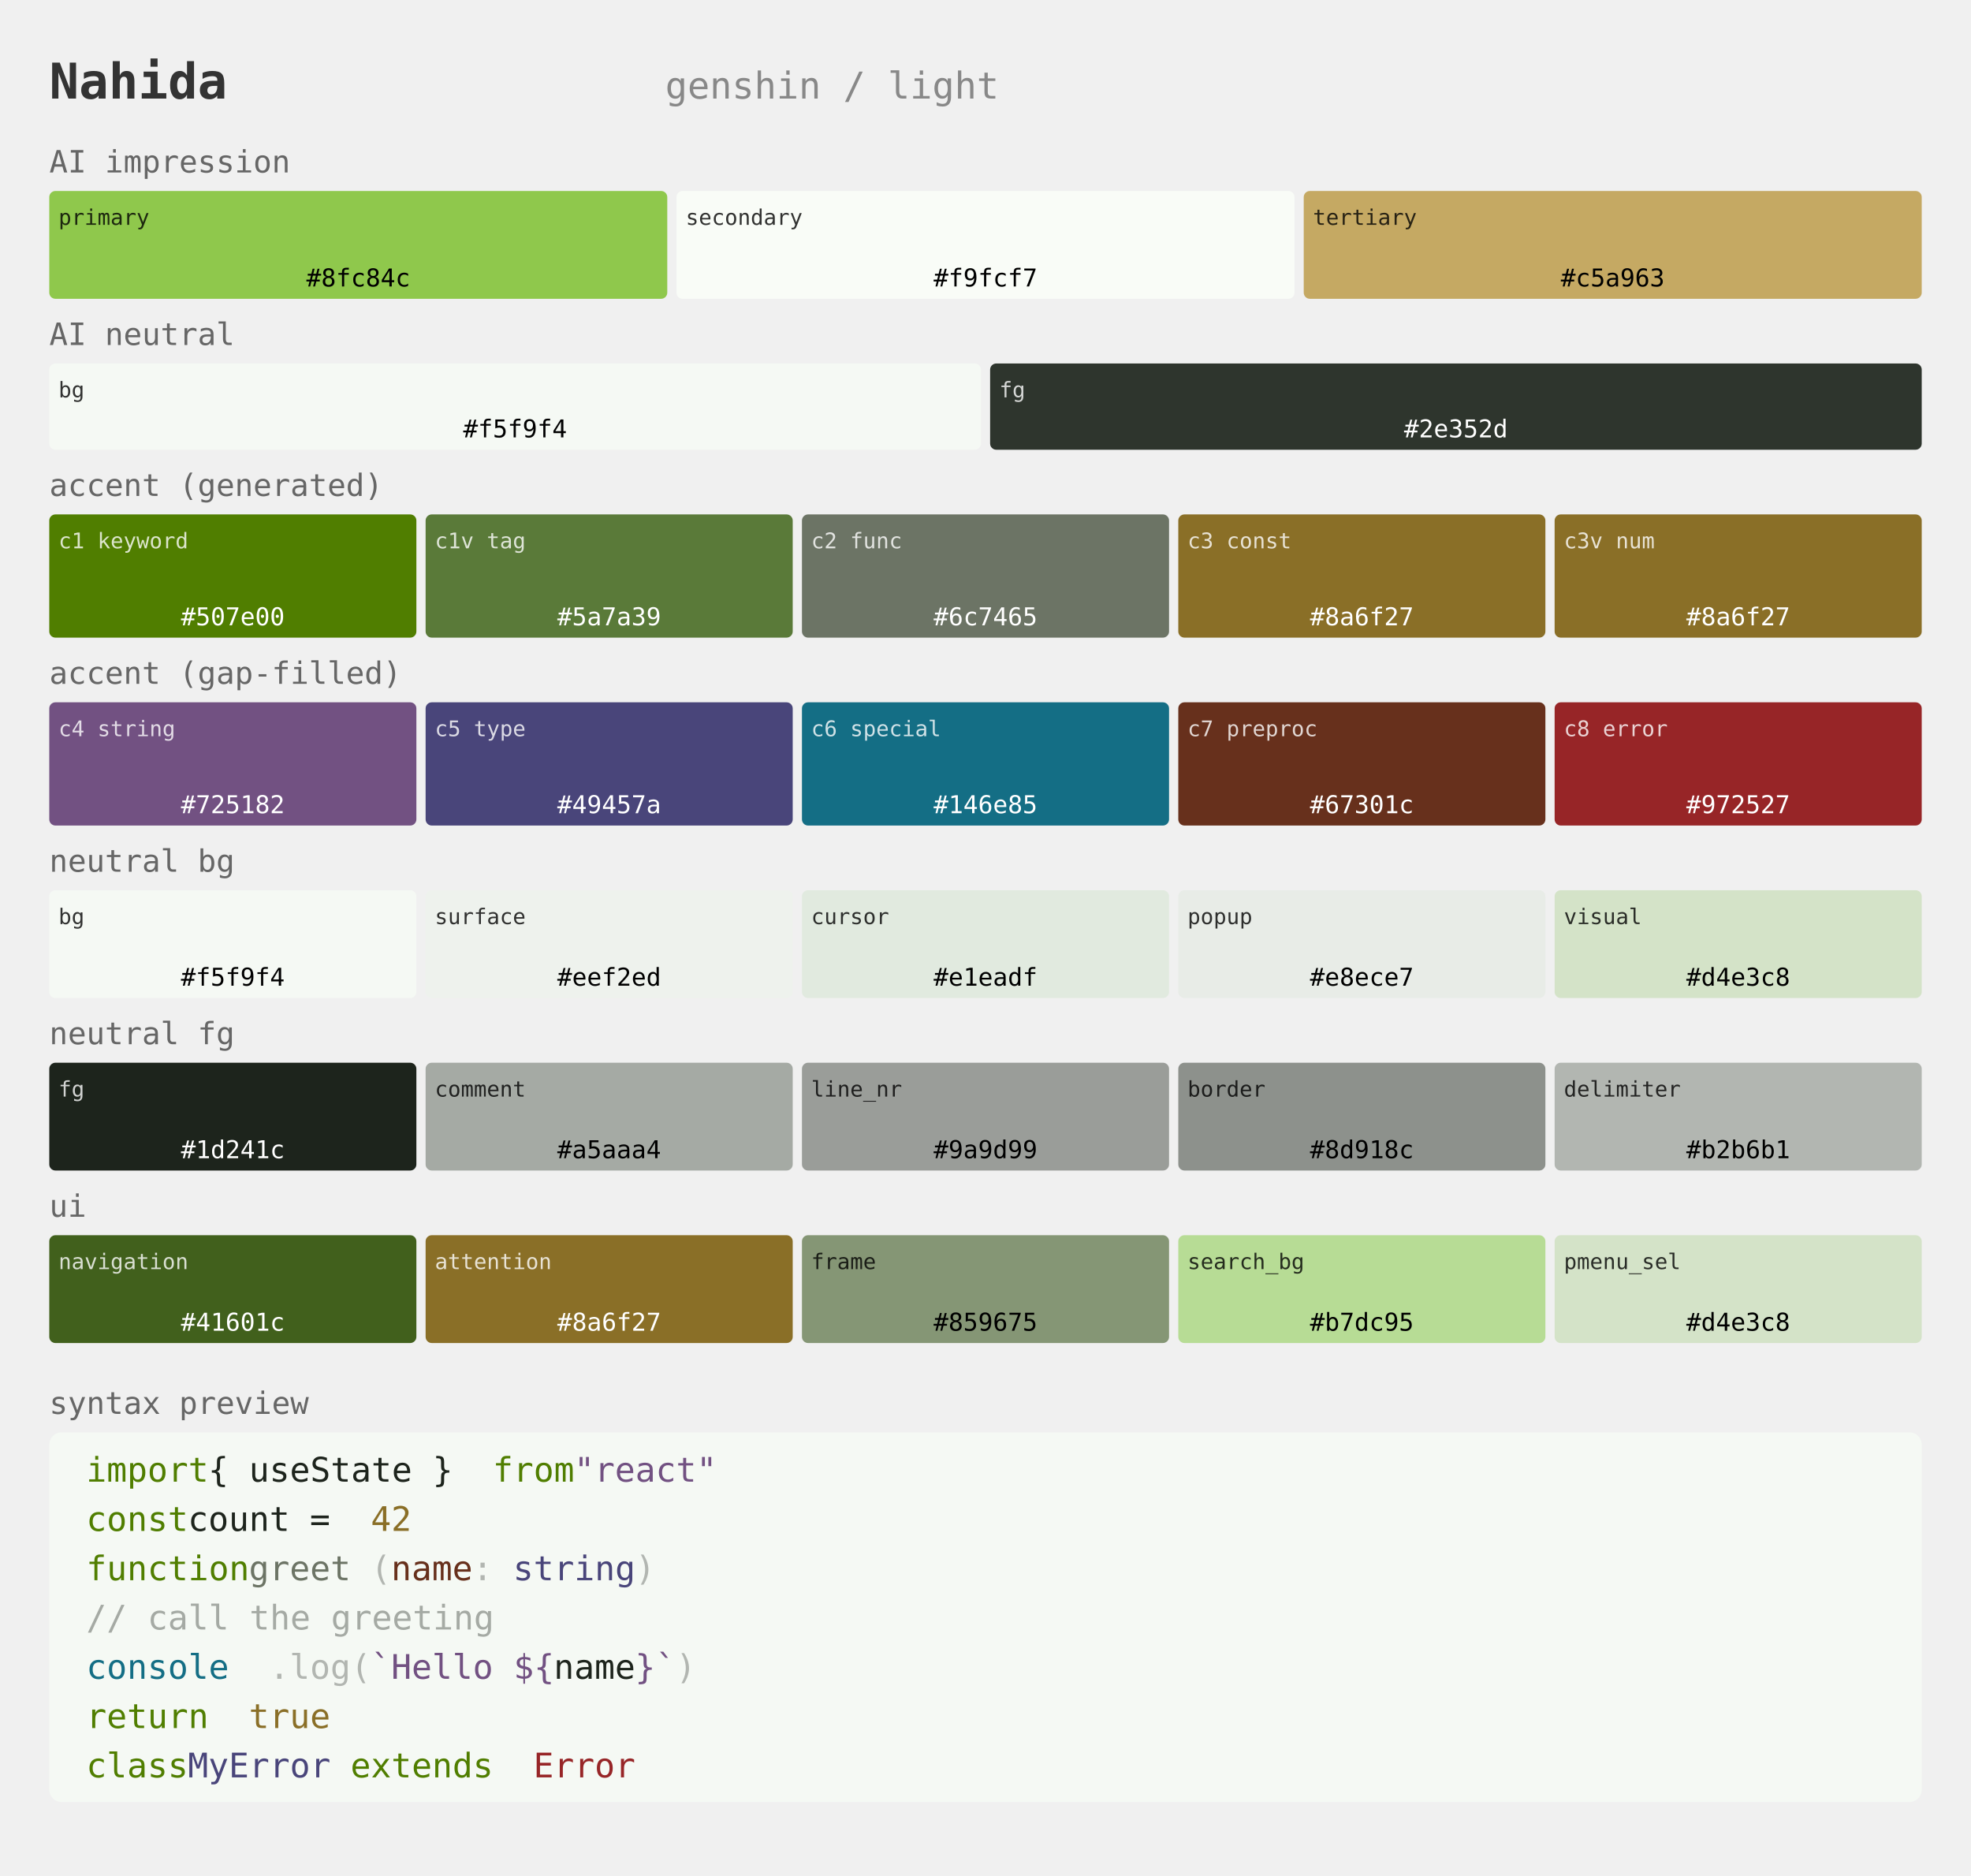
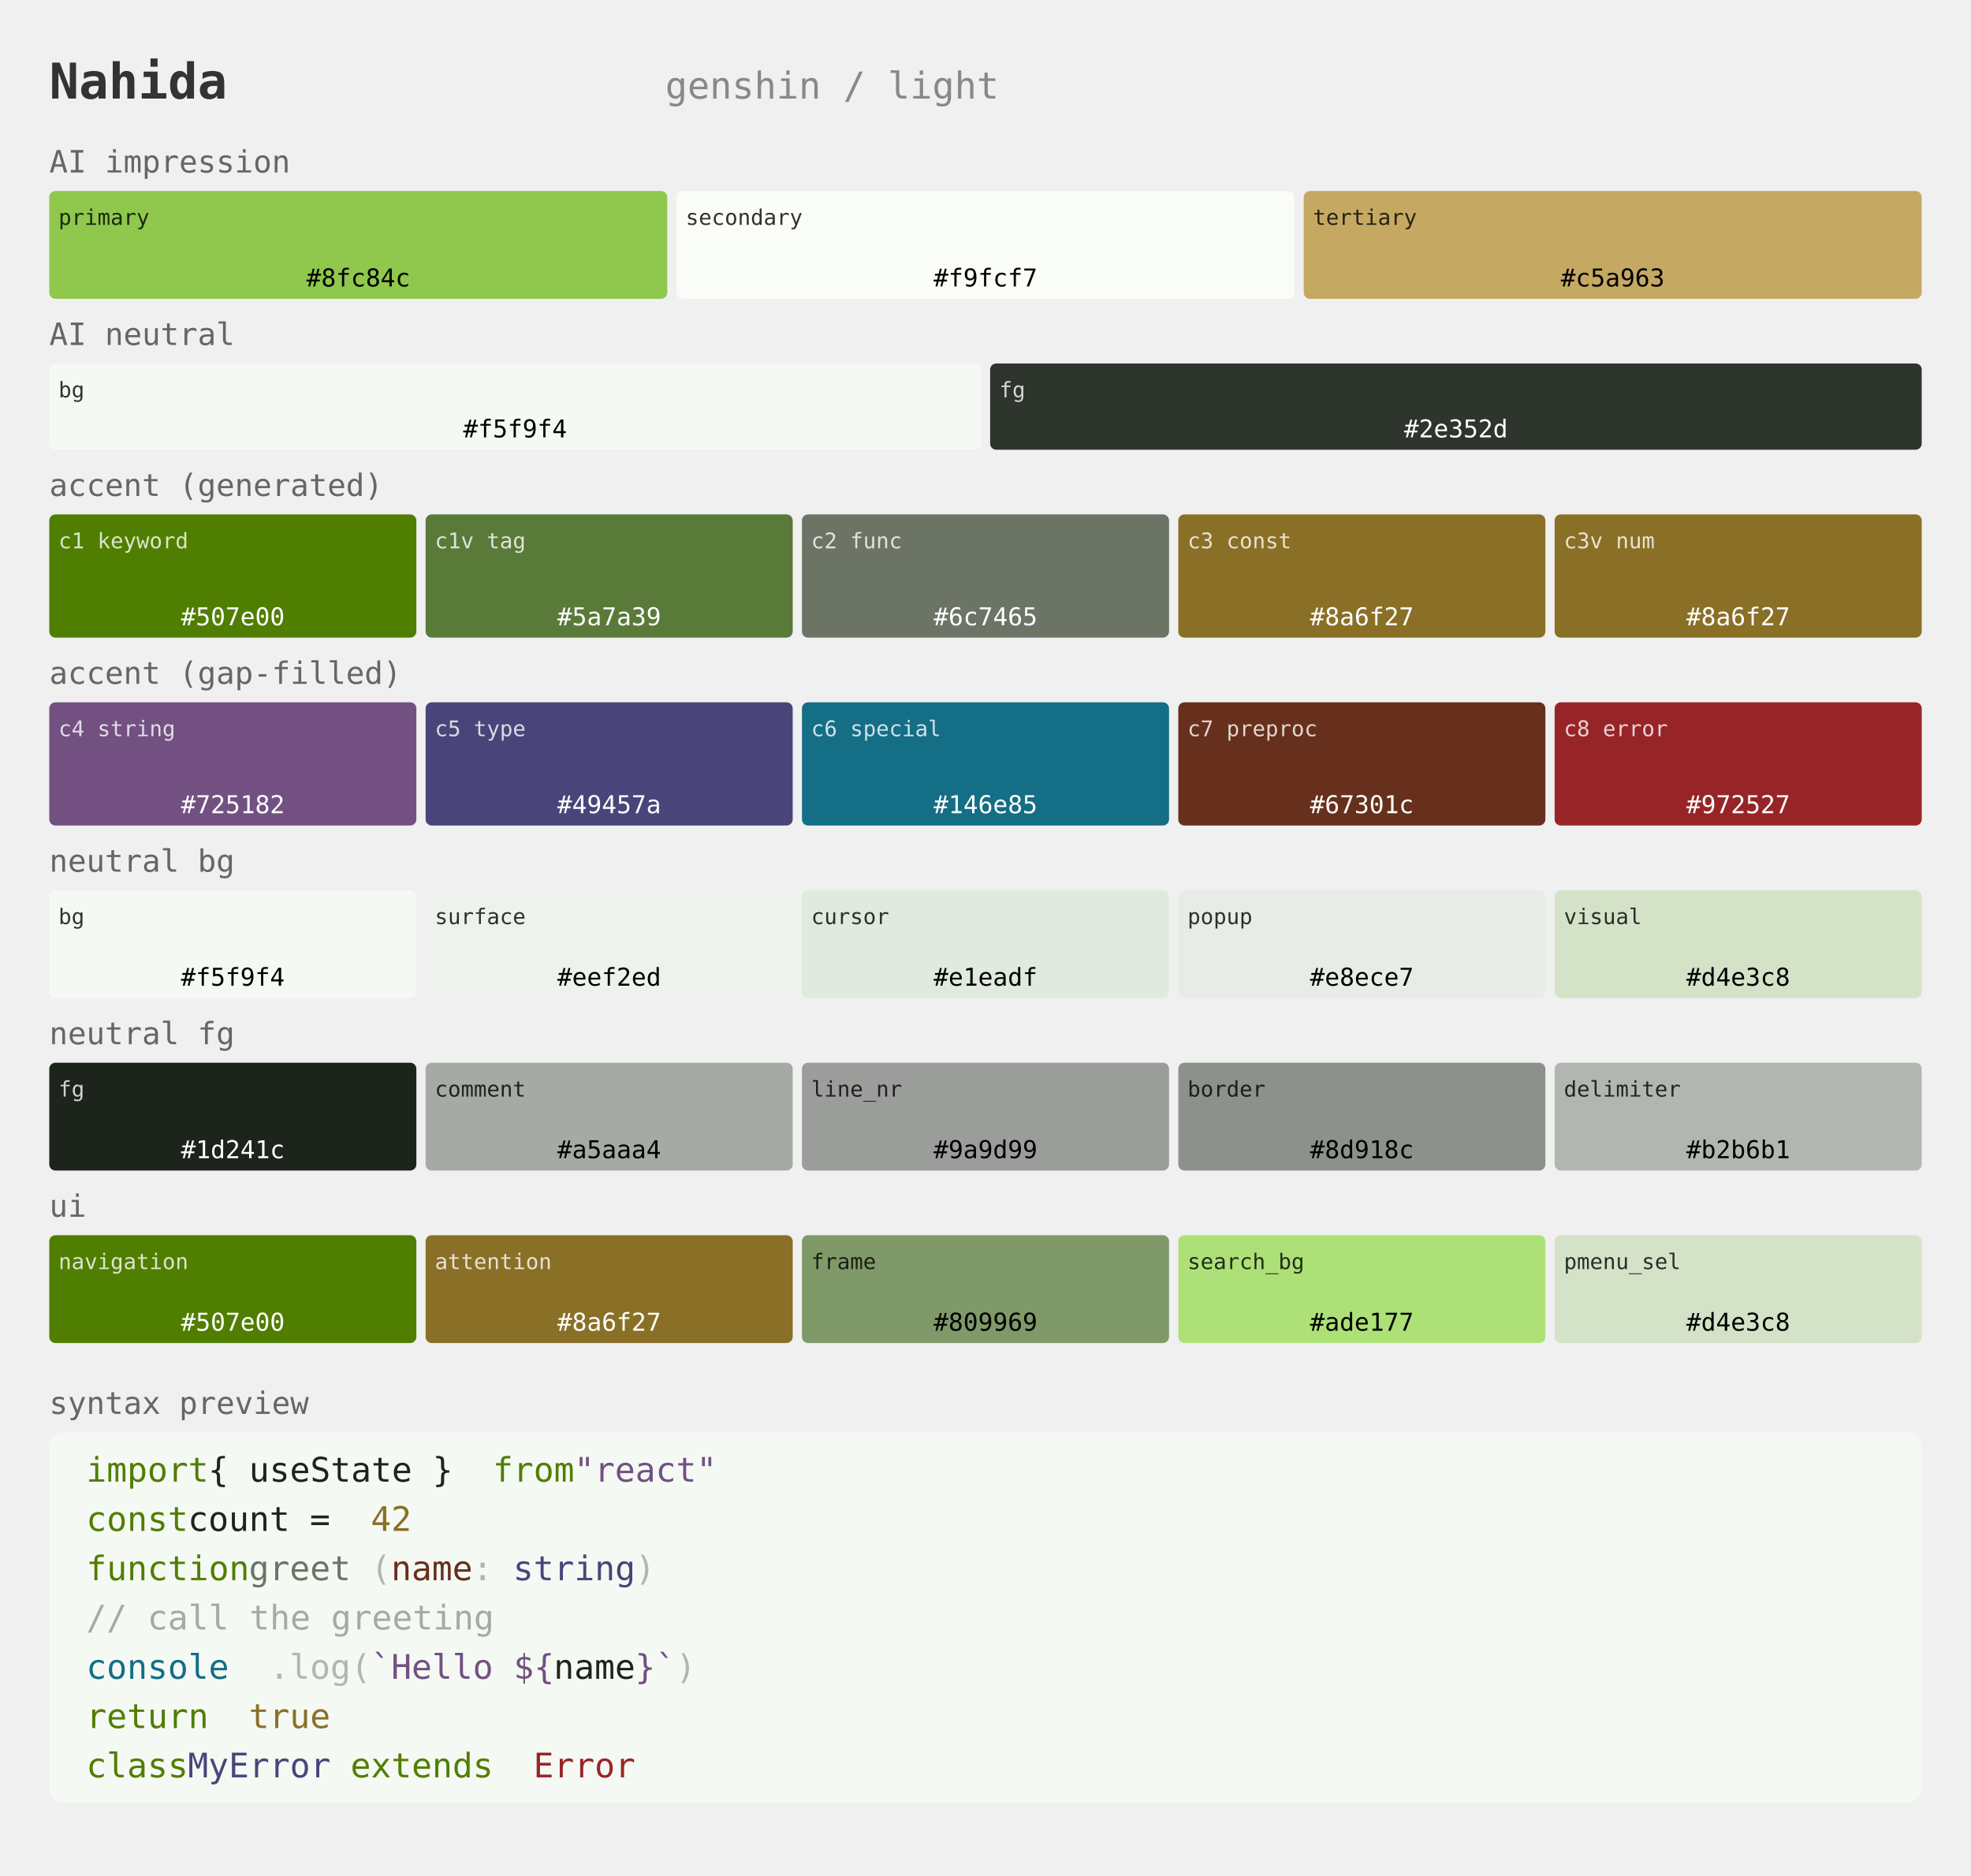
<svg xmlns="http://www.w3.org/2000/svg" width="640" height="609" style="background:#f5f5f5; font-family:ui-monospace,monospace;">
  <text x="16" y="32" fill="#333" font-size="16" font-weight="bold">Nahida</text>
  <text x="216" y="32" fill="#888" font-size="12">genshin / light</text>
  <text x="16" y="56" fill="#666" font-size="10">AI impression</text>
  <rect x="16" y="62" width="200.667" height="35" fill="#8fc84c" rx="2" />
  <text x="19" y="73" fill="#000000" font-size="7" opacity="0.8">primary</text>
  <text x="116.333" y="93" fill="#000000" font-size="8" text-anchor="middle">#8fc84c</text>
  <rect x="219.667" y="62" width="200.667" height="35" fill="#f9fcf7" rx="2" />
  <text x="222.667" y="73" fill="#000000" font-size="7" opacity="0.8">secondary</text>
  <text x="320" y="93" fill="#000000" font-size="8" text-anchor="middle">#f9fcf7</text>
  <rect x="423.333" y="62" width="200.667" height="35" fill="#c5a963" rx="2" />
  <text x="426.333" y="73" fill="#000000" font-size="7" opacity="0.8">tertiary</text>
  <text x="523.667" y="93" fill="#000000" font-size="8" text-anchor="middle">#c5a963</text>
  <text x="16" y="112" fill="#666" font-size="10">AI neutral</text>
  <rect x="16" y="118" width="302.5" height="28" fill="#f5f9f4" rx="2" />
  <text x="19" y="129" fill="#000000" font-size="7" opacity="0.8">bg</text>
  <text x="167.25" y="142" fill="#000000" font-size="8" text-anchor="middle">#f5f9f4</text>
  <rect x="321.5" y="118" width="302.5" height="28" fill="#2e352d" rx="2" />
  <text x="324.5" y="129" fill="#ffffff" font-size="7" opacity="0.8">fg</text>
  <text x="472.75" y="142" fill="#ffffff" font-size="8" text-anchor="middle">#2e352d</text>
  <text x="16" y="161" fill="#666" font-size="10">accent (generated)</text>
  <rect x="16" y="167" width="119.2" height="40" fill="#507e00" rx="2" />
  <text x="19" y="178" fill="#ffffff" font-size="7" opacity="0.8">c1 keyword</text>
  <text x="75.6" y="203" fill="#ffffff" font-size="8" text-anchor="middle">#507e00</text>
  <rect x="138.2" y="167" width="119.2" height="40" fill="#5a7a39" rx="2" />
  <text x="141.2" y="178" fill="#ffffff" font-size="7" opacity="0.8">c1v tag</text>
  <text x="197.8" y="203" fill="#ffffff" font-size="8" text-anchor="middle">#5a7a39</text>
  <rect x="260.4" y="167" width="119.2" height="40" fill="#6c7465" rx="2" />
  <text x="263.4" y="178" fill="#ffffff" font-size="7" opacity="0.8">c2 func</text>
  <text x="320" y="203" fill="#ffffff" font-size="8" text-anchor="middle">#6c7465</text>
  <rect x="382.6" y="167" width="119.2" height="40" fill="#8a6f27" rx="2" />
  <text x="385.6" y="178" fill="#ffffff" font-size="7" opacity="0.8">c3 const</text>
  <text x="442.2" y="203" fill="#ffffff" font-size="8" text-anchor="middle">#8a6f27</text>
  <rect x="504.8" y="167" width="119.2" height="40" fill="#8a6f27" rx="2" />
  <text x="507.8" y="178" fill="#ffffff" font-size="7" opacity="0.8">c3v num</text>
  <text x="564.4" y="203" fill="#ffffff" font-size="8" text-anchor="middle">#8a6f27</text>
  <text x="16" y="222" fill="#666" font-size="10">accent (gap-filled)</text>
  <rect x="16" y="228" width="119.2" height="40" fill="#725182" rx="2" />
  <text x="19" y="239" fill="#ffffff" font-size="7" opacity="0.8">c4 string</text>
  <text x="75.6" y="264" fill="#ffffff" font-size="8" text-anchor="middle">#725182</text>
  <rect x="138.2" y="228" width="119.2" height="40" fill="#49457a" rx="2" />
  <text x="141.2" y="239" fill="#ffffff" font-size="7" opacity="0.8">c5 type</text>
  <text x="197.8" y="264" fill="#ffffff" font-size="8" text-anchor="middle">#49457a</text>
  <rect x="260.4" y="228" width="119.2" height="40" fill="#146e85" rx="2" />
  <text x="263.4" y="239" fill="#ffffff" font-size="7" opacity="0.8">c6 special</text>
  <text x="320" y="264" fill="#ffffff" font-size="8" text-anchor="middle">#146e85</text>
  <rect x="382.6" y="228" width="119.2" height="40" fill="#67301c" rx="2" />
  <text x="385.6" y="239" fill="#ffffff" font-size="7" opacity="0.8">c7 preproc</text>
  <text x="442.2" y="264" fill="#ffffff" font-size="8" text-anchor="middle">#67301c</text>
  <rect x="504.8" y="228" width="119.2" height="40" fill="#972527" rx="2" />
  <text x="507.8" y="239" fill="#ffffff" font-size="7" opacity="0.8">c8 error</text>
  <text x="564.4" y="264" fill="#ffffff" font-size="8" text-anchor="middle">#972527</text>
  <text x="16" y="283" fill="#666" font-size="10">neutral bg</text>
  <rect x="16" y="289" width="119.2" height="35" fill="#f5f9f4" rx="2" />
  <text x="19" y="300" fill="#000000" font-size="7" opacity="0.8">bg</text>
  <text x="75.6" y="320" fill="#000000" font-size="8" text-anchor="middle">#f5f9f4</text>
  <rect x="138.2" y="289" width="119.2" height="35" fill="#eef2ed" rx="2" />
  <text x="141.2" y="300" fill="#000000" font-size="7" opacity="0.8">surface</text>
  <text x="197.8" y="320" fill="#000000" font-size="8" text-anchor="middle">#eef2ed</text>
  <rect x="260.4" y="289" width="119.2" height="35" fill="#e1eadf" rx="2" />
  <text x="263.4" y="300" fill="#000000" font-size="7" opacity="0.8">cursor</text>
  <text x="320" y="320" fill="#000000" font-size="8" text-anchor="middle">#e1eadf</text>
  <rect x="382.6" y="289" width="119.2" height="35" fill="#e8ece7" rx="2" />
  <text x="385.6" y="300" fill="#000000" font-size="7" opacity="0.8">popup</text>
  <text x="442.2" y="320" fill="#000000" font-size="8" text-anchor="middle">#e8ece7</text>
  <rect x="504.8" y="289" width="119.2" height="35" fill="#d4e3c8" rx="2" />
  <text x="507.8" y="300" fill="#000000" font-size="7" opacity="0.8">visual</text>
  <text x="564.4" y="320" fill="#000000" font-size="8" text-anchor="middle">#d4e3c8</text>
  <text x="16" y="339" fill="#666" font-size="10">neutral fg</text>
  <rect x="16" y="345" width="119.2" height="35" fill="#1d241c" rx="2" />
  <text x="19" y="356" fill="#ffffff" font-size="7" opacity="0.8">fg</text>
  <text x="75.6" y="376" fill="#ffffff" font-size="8" text-anchor="middle">#1d241c</text>
  <rect x="138.2" y="345" width="119.2" height="35" fill="#a5aaa4" rx="2" />
  <text x="141.2" y="356" fill="#000000" font-size="7" opacity="0.8">comment</text>
  <text x="197.8" y="376" fill="#000000" font-size="8" text-anchor="middle">#a5aaa4</text>
  <rect x="260.4" y="345" width="119.2" height="35" fill="#9a9d99" rx="2" />
  <text x="263.4" y="356" fill="#000000" font-size="7" opacity="0.8">line_nr</text>
  <text x="320" y="376" fill="#000000" font-size="8" text-anchor="middle">#9a9d99</text>
  <rect x="382.6" y="345" width="119.2" height="35" fill="#8d918c" rx="2" />
  <text x="385.6" y="356" fill="#000000" font-size="7" opacity="0.8">border</text>
  <text x="442.2" y="376" fill="#000000" font-size="8" text-anchor="middle">#8d918c</text>
  <rect x="504.8" y="345" width="119.2" height="35" fill="#b2b6b1" rx="2" />
  <text x="507.8" y="356" fill="#000000" font-size="7" opacity="0.8">delimiter</text>
  <text x="564.4" y="376" fill="#000000" font-size="8" text-anchor="middle">#b2b6b1</text>
  <text x="16" y="395" fill="#666" font-size="10">ui</text>
-   <rect x="16" y="401" width="119.2" height="35" fill="#41601c" rx="2" />
+   <rect x="16" y="401" width="119.2" height="35" fill="#507e00" rx="2" />
  <text x="19" y="412" fill="#ffffff" font-size="7" opacity="0.8">navigation</text>
-   <text x="75.6" y="432" fill="#ffffff" font-size="8" text-anchor="middle">#41601c</text>
+   <text x="75.6" y="432" fill="#ffffff" font-size="8" text-anchor="middle">#507e00</text>
  <rect x="138.2" y="401" width="119.2" height="35" fill="#8a6f27" rx="2" />
  <text x="141.2" y="412" fill="#ffffff" font-size="7" opacity="0.8">attention</text>
  <text x="197.8" y="432" fill="#ffffff" font-size="8" text-anchor="middle">#8a6f27</text>
-   <rect x="260.4" y="401" width="119.2" height="35" fill="#859675" rx="2" />
+   <rect x="260.4" y="401" width="119.2" height="35" fill="#809969" rx="2" />
  <text x="263.4" y="412" fill="#000000" font-size="7" opacity="0.8">frame</text>
-   <text x="320" y="432" fill="#000000" font-size="8" text-anchor="middle">#859675</text>
-   <rect x="382.6" y="401" width="119.2" height="35" fill="#b7dc95" rx="2" />
+   <text x="320" y="432" fill="#000000" font-size="8" text-anchor="middle">#809969</text>
+   <rect x="382.6" y="401" width="119.2" height="35" fill="#ade177" rx="2" />
  <text x="385.6" y="412" fill="#000000" font-size="7" opacity="0.8">search_bg</text>
-   <text x="442.2" y="432" fill="#000000" font-size="8" text-anchor="middle">#b7dc95</text>
+   <text x="442.2" y="432" fill="#000000" font-size="8" text-anchor="middle">#ade177</text>
  <rect x="504.8" y="401" width="119.2" height="35" fill="#d4e3c8" rx="2" />
  <text x="507.8" y="412" fill="#000000" font-size="7" opacity="0.8">pmenu_sel</text>
  <text x="564.4" y="432" fill="#000000" font-size="8" text-anchor="middle">#d4e3c8</text>
  <text x="16" y="459" fill="#666" font-size="10">syntax preview</text>
  <rect x="16" y="465" width="608" height="120" fill="#f5f9f4" rx="4" />
  <text x="28" y="481" fill="#507e00" font-size="11" font-family="monospace">import</text>
  <text x="67.6" y="481" fill="#1d241c" font-size="11" font-family="monospace"> { useState } </text>
  <text x="160" y="481" fill="#507e00" font-size="11" font-family="monospace">from</text>
  <text x="186.4" y="481" fill="#725182" font-size="11" font-family="monospace"> "react"</text>
  <text x="28" y="497" fill="#507e00" font-size="11" font-family="monospace">const</text>
  <text x="61" y="497" fill="#1d241c" font-size="11" font-family="monospace"> count</text>
  <text x="100.6" y="497" fill="#1d241c" font-size="11" font-family="monospace"> = </text>
  <text x="120.4" y="497" fill="#8a6f27" font-size="11" font-family="monospace">42</text>
  <text x="28" y="513" fill="#507e00" font-size="11" font-family="monospace">function</text>
  <text x="80.8" y="513" fill="#6c7465" font-size="11" font-family="monospace"> greet</text>
  <text x="120.4" y="513" fill="#b2b6b1" font-size="11" font-family="monospace">(</text>
  <text x="127" y="513" fill="#67301c" font-size="11" font-family="monospace">name</text>
  <text x="153.4" y="513" fill="#b2b6b1" font-size="11" font-family="monospace">: </text>
  <text x="166.6" y="513" fill="#49457a" font-size="11" font-family="monospace">string</text>
  <text x="206.2" y="513" fill="#b2b6b1" font-size="11" font-family="monospace">)</text>
  <text x="28" y="529" fill="#a5aaa4" font-size="11" font-family="monospace">  // call the greeting</text>
  <text x="28" y="545" fill="#146e85" font-size="11" font-family="monospace">  console</text>
  <text x="87.4" y="545" fill="#b2b6b1" font-size="11" font-family="monospace">.log(</text>
  <text x="120.4" y="545" fill="#725182" font-size="11" font-family="monospace">`Hello ${</text>
  <text x="179.8" y="545" fill="#1d241c" font-size="11" font-family="monospace">name</text>
  <text x="206.2" y="545" fill="#725182" font-size="11" font-family="monospace">}`</text>
  <text x="219.4" y="545" fill="#b2b6b1" font-size="11" font-family="monospace">)</text>
  <text x="28" y="561" fill="#507e00" font-size="11" font-family="monospace">  return</text>
  <text x="80.8" y="561" fill="#8a6f27" font-size="11" font-family="monospace"> true</text>
  <text x="28" y="577" fill="#507e00" font-size="11" font-family="monospace">class</text>
  <text x="61" y="577" fill="#49457a" font-size="11" font-family="monospace"> MyError</text>
  <text x="113.8" y="577" fill="#507e00" font-size="11" font-family="monospace"> extends </text>
  <text x="173.2" y="577" fill="#972527" font-size="11" font-family="monospace">Error</text>
</svg>
